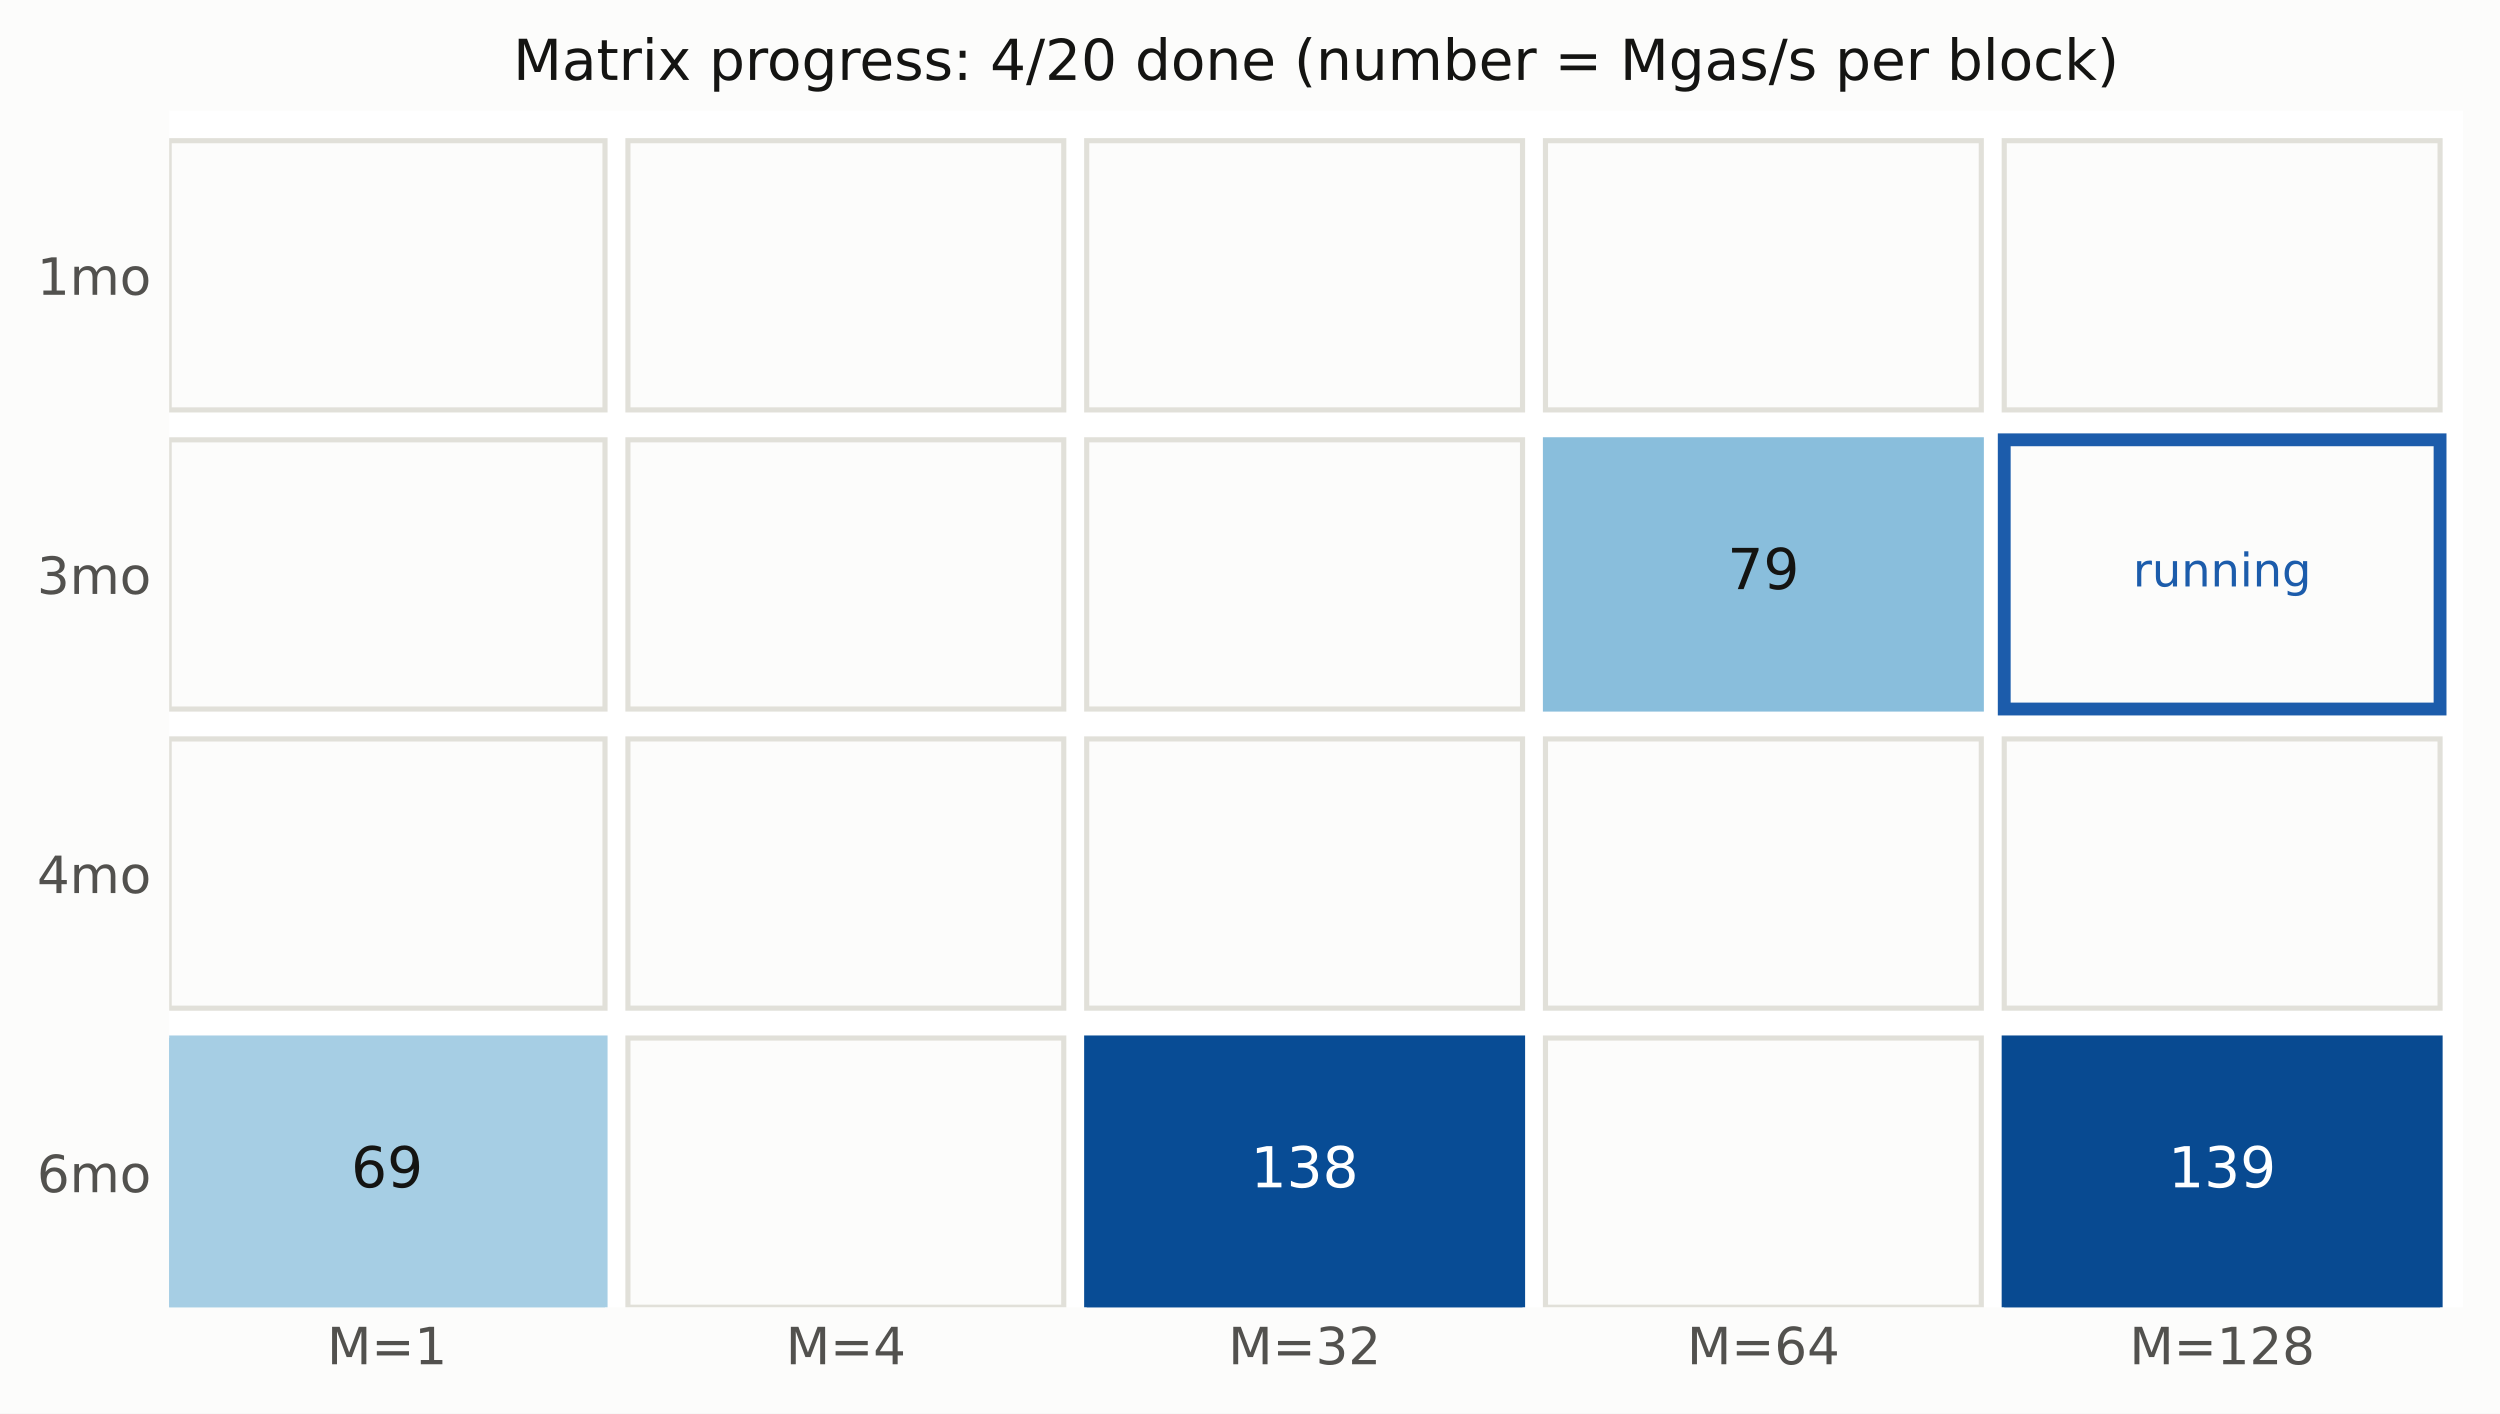
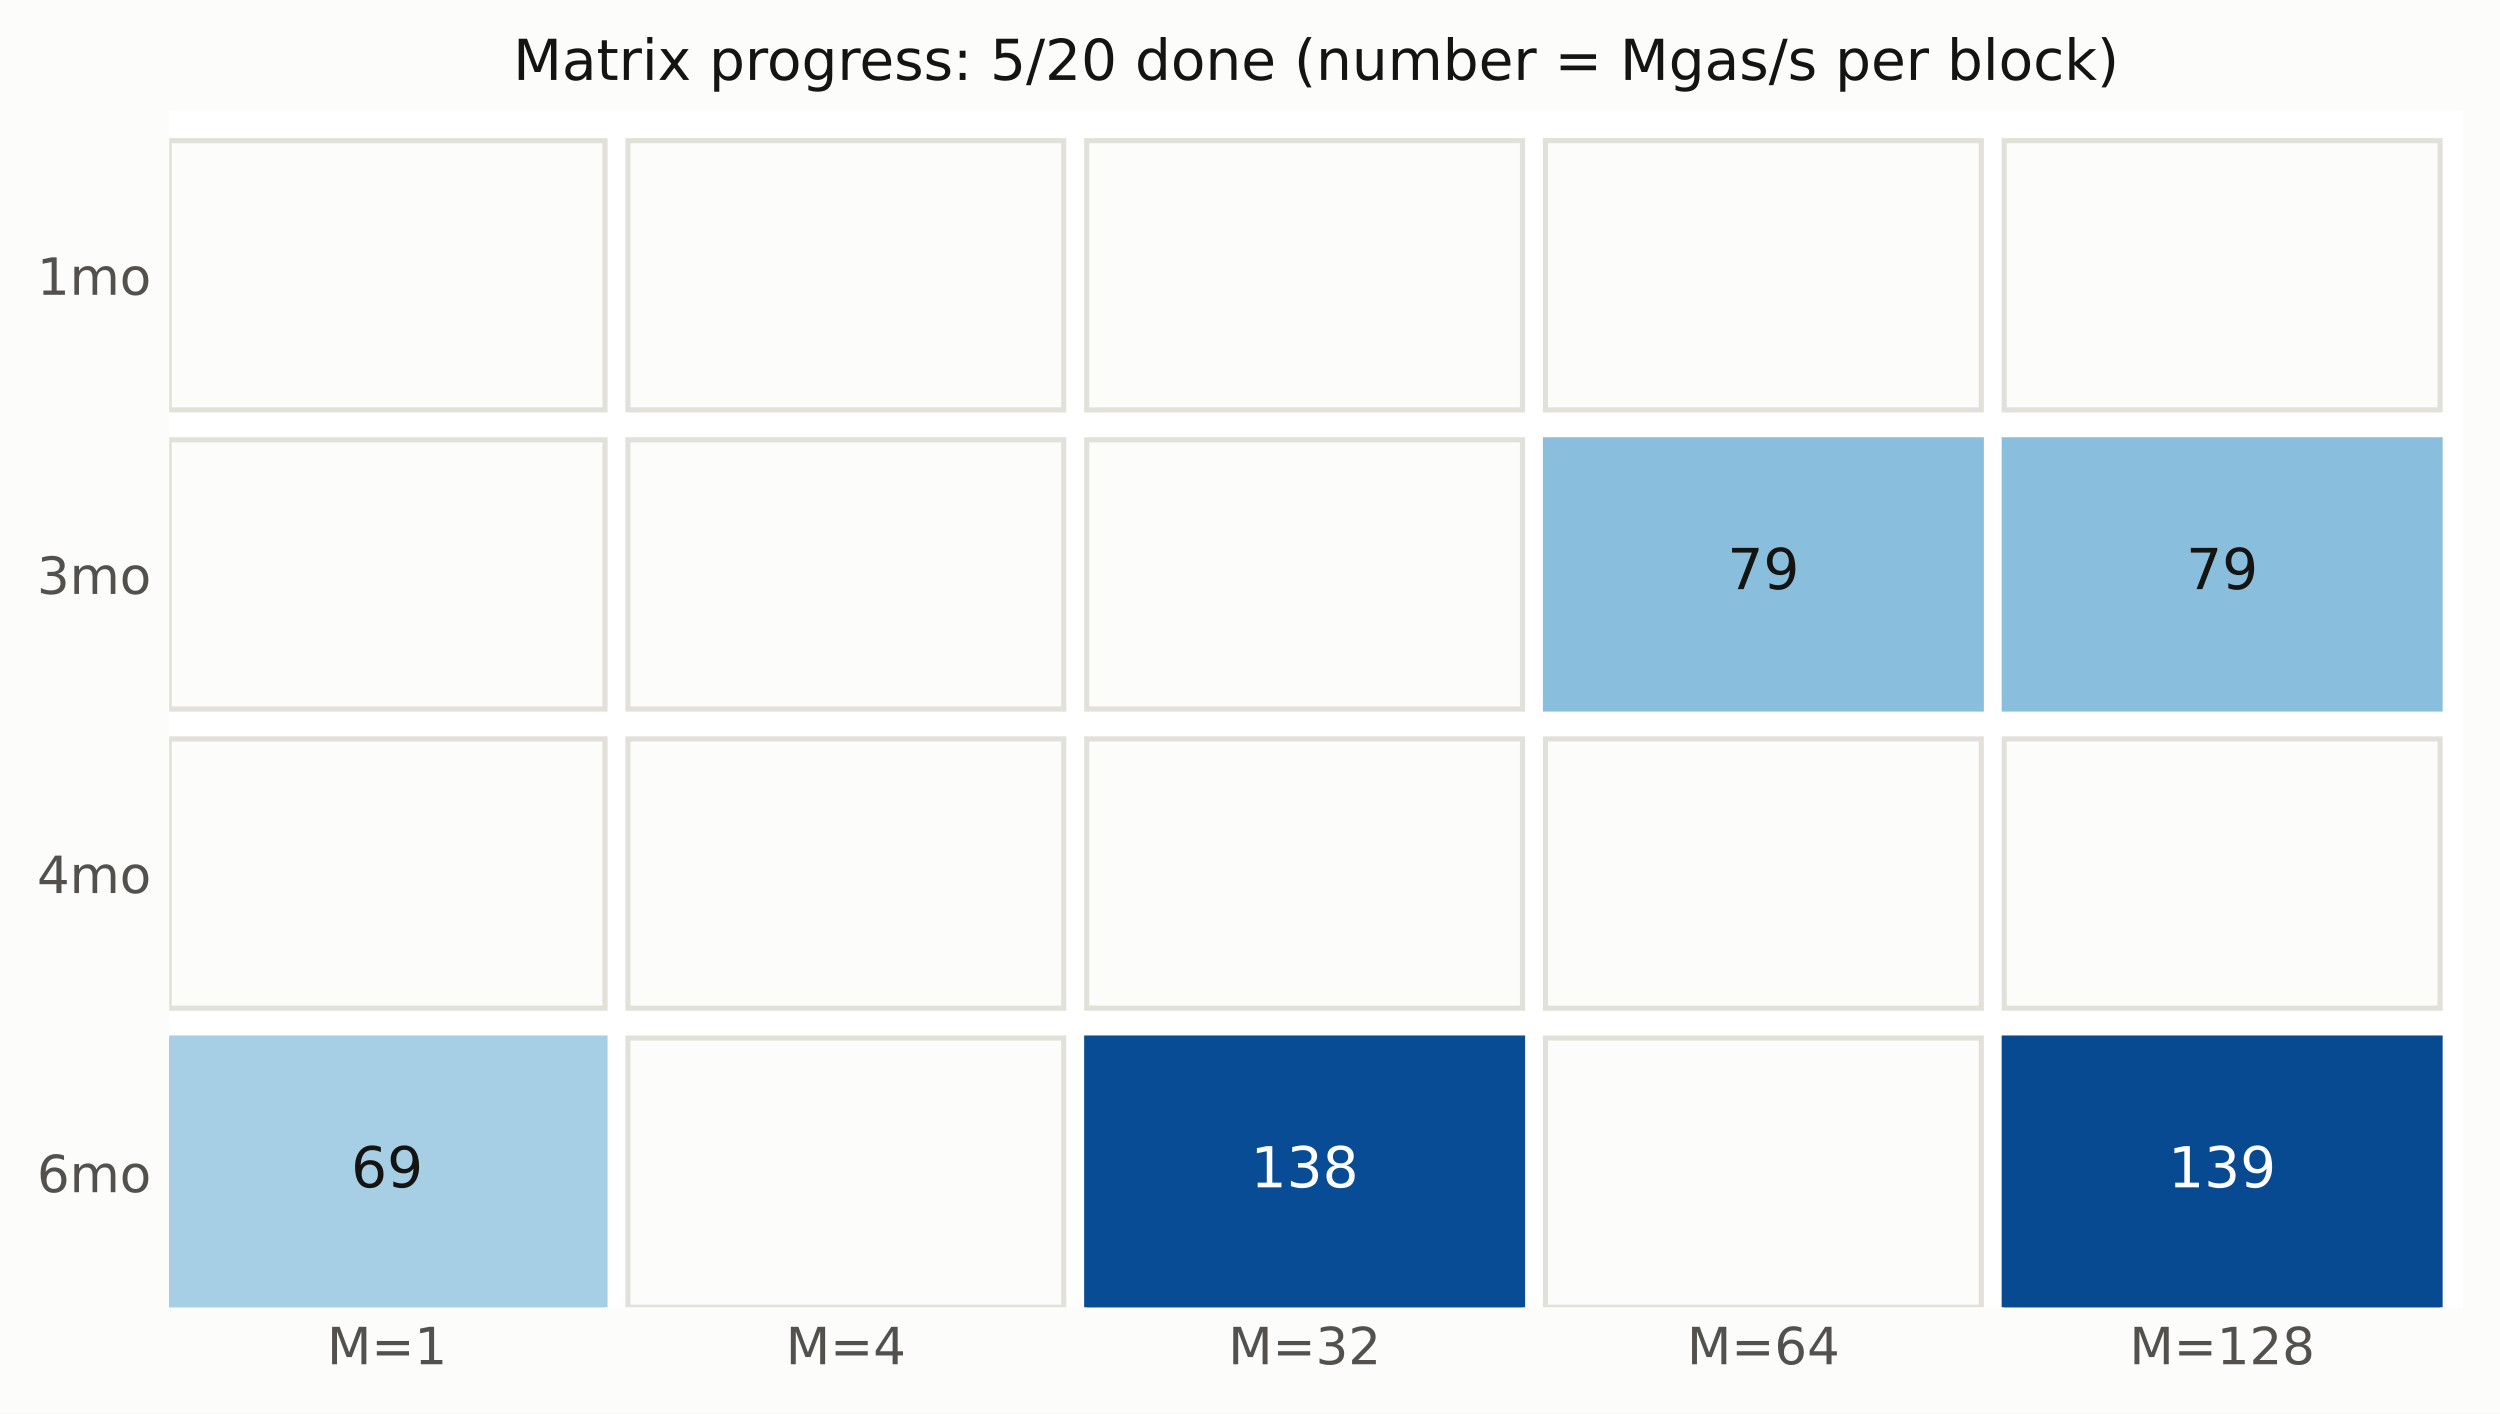
<svg xmlns="http://www.w3.org/2000/svg" xmlns:xlink="http://www.w3.org/1999/xlink" width="486.522pt" height="275.106pt" viewBox="0 0 486.522 275.106" version="1.1">
  <defs>
    <style type="text/css">*{stroke-linejoin: round; stroke-linecap: butt}</style>
  </defs>
  <g id="figure_1">
    <g id="patch_1">
      <path d="M 0 275.106  L 486.522 275.106  L 486.522 0  L 0 0  z " style="fill: #fcfcfb" />
    </g>
    <g id="axes_1">
      <g id="patch_2">
        <path d="M 32.922 254.406  L 479.322 254.406  L 479.322 21.558  L 32.922 21.558  z " style="fill: #ffffff" />
      </g>
      <g id="patch_3">
-         <path d="M 32.922 79.77  L 117.738 79.77  L 117.738 27.379  L 32.922 27.379  z " clip-path="url(#p2af8ba0262)" style="fill: #fcfcfb; stroke: #e1e0d9; stroke-linejoin: miter" />
+         <path d="M 32.922 79.77  L 117.738 79.77  L 117.738 27.379  L 32.922 27.379  z " clip-path="url(#p1f35d6cec3)" style="fill: #fcfcfb; stroke: #e1e0d9; stroke-linejoin: miter" />
      </g>
      <g id="patch_4">
-         <path d="M 122.202 79.77  L 207.018 79.77  L 207.018 27.379  L 122.202 27.379  z " clip-path="url(#p2af8ba0262)" style="fill: #fcfcfb; stroke: #e1e0d9; stroke-linejoin: miter" />
+         <path d="M 122.202 79.77  L 207.018 79.77  L 207.018 27.379  L 122.202 27.379  z " clip-path="url(#p1f35d6cec3)" style="fill: #fcfcfb; stroke: #e1e0d9; stroke-linejoin: miter" />
      </g>
      <g id="patch_5">
-         <path d="M 211.482 79.77  L 296.298 79.77  L 296.298 27.379  L 211.482 27.379  z " clip-path="url(#p2af8ba0262)" style="fill: #fcfcfb; stroke: #e1e0d9; stroke-linejoin: miter" />
+         <path d="M 211.482 79.77  L 296.298 79.77  L 296.298 27.379  L 211.482 27.379  z " clip-path="url(#p1f35d6cec3)" style="fill: #fcfcfb; stroke: #e1e0d9; stroke-linejoin: miter" />
      </g>
      <g id="patch_6">
-         <path d="M 300.762 79.77  L 385.578 79.77  L 385.578 27.379  L 300.762 27.379  z " clip-path="url(#p2af8ba0262)" style="fill: #fcfcfb; stroke: #e1e0d9; stroke-linejoin: miter" />
+         <path d="M 300.762 79.77  L 385.578 79.77  L 385.578 27.379  L 300.762 27.379  z " clip-path="url(#p1f35d6cec3)" style="fill: #fcfcfb; stroke: #e1e0d9; stroke-linejoin: miter" />
      </g>
      <g id="patch_7">
-         <path d="M 390.042 79.77  L 474.858 79.77  L 474.858 27.379  L 390.042 27.379  z " clip-path="url(#p2af8ba0262)" style="fill: #fcfcfb; stroke: #e1e0d9; stroke-linejoin: miter" />
+         <path d="M 390.042 79.77  L 474.858 79.77  L 474.858 27.379  L 390.042 27.379  z " clip-path="url(#p1f35d6cec3)" style="fill: #fcfcfb; stroke: #e1e0d9; stroke-linejoin: miter" />
      </g>
      <g id="patch_8">
-         <path d="M 32.922 137.982  L 117.738 137.982  L 117.738 85.591  L 32.922 85.591  z " clip-path="url(#p2af8ba0262)" style="fill: #fcfcfb; stroke: #e1e0d9; stroke-linejoin: miter" />
+         <path d="M 32.922 137.982  L 117.738 137.982  L 117.738 85.591  L 32.922 85.591  z " clip-path="url(#p1f35d6cec3)" style="fill: #fcfcfb; stroke: #e1e0d9; stroke-linejoin: miter" />
      </g>
      <g id="patch_9">
-         <path d="M 122.202 137.982  L 207.018 137.982  L 207.018 85.591  L 122.202 85.591  z " clip-path="url(#p2af8ba0262)" style="fill: #fcfcfb; stroke: #e1e0d9; stroke-linejoin: miter" />
+         <path d="M 122.202 137.982  L 207.018 137.982  L 207.018 85.591  L 122.202 85.591  z " clip-path="url(#p1f35d6cec3)" style="fill: #fcfcfb; stroke: #e1e0d9; stroke-linejoin: miter" />
      </g>
      <g id="patch_10">
-         <path d="M 211.482 137.982  L 296.298 137.982  L 296.298 85.591  L 211.482 85.591  z " clip-path="url(#p2af8ba0262)" style="fill: #fcfcfb; stroke: #e1e0d9; stroke-linejoin: miter" />
+         <path d="M 211.482 137.982  L 296.298 137.982  L 296.298 85.591  L 211.482 85.591  z " clip-path="url(#p1f35d6cec3)" style="fill: #fcfcfb; stroke: #e1e0d9; stroke-linejoin: miter" />
      </g>
      <g id="patch_11">
-         <path d="M 300.762 137.982  L 385.578 137.982  L 385.578 85.591  L 300.762 85.591  z " clip-path="url(#p2af8ba0262)" style="fill: #89bedc; stroke: #89bedc; stroke-linejoin: miter" />
+         <path d="M 300.762 137.982  L 385.578 137.982  L 385.578 85.591  L 300.762 85.591  z " clip-path="url(#p1f35d6cec3)" style="fill: #89bedc; stroke: #89bedc; stroke-linejoin: miter" />
      </g>
      <g id="patch_12">
-         <path d="M 390.042 137.982  L 474.858 137.982  L 474.858 85.591  L 390.042 85.591  z " clip-path="url(#p2af8ba0262)" style="fill: #fcfcfb; stroke: #1c5cab; stroke-width: 2.5; stroke-linejoin: miter" />
+         <path d="M 390.042 137.982  L 474.858 137.982  L 474.858 85.591  L 390.042 85.591  z " clip-path="url(#p1f35d6cec3)" style="fill: #89bedc; stroke: #89bedc; stroke-linejoin: miter" />
      </g>
      <g id="patch_13">
-         <path d="M 32.922 196.194  L 117.738 196.194  L 117.738 143.803  L 32.922 143.803  z " clip-path="url(#p2af8ba0262)" style="fill: #fcfcfb; stroke: #e1e0d9; stroke-linejoin: miter" />
+         <path d="M 32.922 196.194  L 117.738 196.194  L 117.738 143.803  L 32.922 143.803  z " clip-path="url(#p1f35d6cec3)" style="fill: #fcfcfb; stroke: #e1e0d9; stroke-linejoin: miter" />
      </g>
      <g id="patch_14">
-         <path d="M 122.202 196.194  L 207.018 196.194  L 207.018 143.803  L 122.202 143.803  z " clip-path="url(#p2af8ba0262)" style="fill: #fcfcfb; stroke: #e1e0d9; stroke-linejoin: miter" />
+         <path d="M 122.202 196.194  L 207.018 196.194  L 207.018 143.803  L 122.202 143.803  z " clip-path="url(#p1f35d6cec3)" style="fill: #fcfcfb; stroke: #e1e0d9; stroke-linejoin: miter" />
      </g>
      <g id="patch_15">
-         <path d="M 211.482 196.194  L 296.298 196.194  L 296.298 143.803  L 211.482 143.803  z " clip-path="url(#p2af8ba0262)" style="fill: #fcfcfb; stroke: #e1e0d9; stroke-linejoin: miter" />
+         <path d="M 211.482 196.194  L 296.298 196.194  L 296.298 143.803  L 211.482 143.803  z " clip-path="url(#p1f35d6cec3)" style="fill: #fcfcfb; stroke: #e1e0d9; stroke-linejoin: miter" />
      </g>
      <g id="patch_16">
-         <path d="M 300.762 196.194  L 385.578 196.194  L 385.578 143.803  L 300.762 143.803  z " clip-path="url(#p2af8ba0262)" style="fill: #fcfcfb; stroke: #e1e0d9; stroke-linejoin: miter" />
+         <path d="M 300.762 196.194  L 385.578 196.194  L 385.578 143.803  L 300.762 143.803  z " clip-path="url(#p1f35d6cec3)" style="fill: #fcfcfb; stroke: #e1e0d9; stroke-linejoin: miter" />
      </g>
      <g id="patch_17">
-         <path d="M 390.042 196.194  L 474.858 196.194  L 474.858 143.803  L 390.042 143.803  z " clip-path="url(#p2af8ba0262)" style="fill: #fcfcfb; stroke: #e1e0d9; stroke-linejoin: miter" />
+         <path d="M 390.042 196.194  L 474.858 196.194  L 474.858 143.803  L 390.042 143.803  z " clip-path="url(#p1f35d6cec3)" style="fill: #fcfcfb; stroke: #e1e0d9; stroke-linejoin: miter" />
      </g>
      <g id="patch_18">
-         <path d="M 32.922 254.406  L 117.738 254.406  L 117.738 202.015  L 32.922 202.015  z " clip-path="url(#p2af8ba0262)" style="fill: #a6cee4; stroke: #a6cee4; stroke-linejoin: miter" />
+         <path d="M 32.922 254.406  L 117.738 254.406  L 117.738 202.015  L 32.922 202.015  z " clip-path="url(#p1f35d6cec3)" style="fill: #a6cee4; stroke: #a6cee4; stroke-linejoin: miter" />
      </g>
      <g id="patch_19">
-         <path d="M 122.202 254.406  L 207.018 254.406  L 207.018 202.015  L 122.202 202.015  z " clip-path="url(#p2af8ba0262)" style="fill: #fcfcfb; stroke: #e1e0d9; stroke-linejoin: miter" />
+         <path d="M 122.202 254.406  L 207.018 254.406  L 207.018 202.015  L 122.202 202.015  z " clip-path="url(#p1f35d6cec3)" style="fill: #fcfcfb; stroke: #e1e0d9; stroke-linejoin: miter" />
      </g>
      <g id="patch_20">
-         <path d="M 211.482 254.406  L 296.298 254.406  L 296.298 202.015  L 211.482 202.015  z " clip-path="url(#p2af8ba0262)" style="fill: #084c95; stroke: #084c95; stroke-linejoin: miter" />
+         <path d="M 211.482 254.406  L 296.298 254.406  L 296.298 202.015  L 211.482 202.015  z " clip-path="url(#p1f35d6cec3)" style="fill: #084c95; stroke: #084c95; stroke-linejoin: miter" />
      </g>
      <g id="patch_21">
-         <path d="M 300.762 254.406  L 385.578 254.406  L 385.578 202.015  L 300.762 202.015  z " clip-path="url(#p2af8ba0262)" style="fill: #fcfcfb; stroke: #e1e0d9; stroke-linejoin: miter" />
+         <path d="M 300.762 254.406  L 385.578 254.406  L 385.578 202.015  L 300.762 202.015  z " clip-path="url(#p1f35d6cec3)" style="fill: #fcfcfb; stroke: #e1e0d9; stroke-linejoin: miter" />
      </g>
      <g id="patch_22">
-         <path d="M 390.042 254.406  L 474.858 254.406  L 474.858 202.015  L 390.042 202.015  z " clip-path="url(#p2af8ba0262)" style="fill: #084a91; stroke: #084a91; stroke-linejoin: miter" />
+         <path d="M 390.042 254.406  L 474.858 254.406  L 474.858 202.015  L 390.042 202.015  z " clip-path="url(#p1f35d6cec3)" style="fill: #084a91; stroke: #084a91; stroke-linejoin: miter" />
      </g>
      <g id="matplotlib.axis_1">
        <g id="xtick_1">
          <g id="line2d_1" />
          <g id="text_1">
            <g style="fill: #52514e" transform="translate(63.64472 265.5039) scale(0.1 -0.1)">
              <defs>
                <path id="DejaVuSans-30" d="M 628 4666  L 1569 4666  L 2759 1491  L 3956 4666  L 4897 4666  L 4897 0  L 4281 0  L 4281 4097  L 3078 897  L 2444 897  L 1241 4097  L 1241 0  L 628 0  L 628 4666  z " transform="scale(0.015625)" />
                <path id="DejaVuSans-20" d="M 678 2906  L 4684 2906  L 4684 2381  L 678 2381  L 678 2906  z M 678 1631  L 4684 1631  L 4684 1100  L 678 1100  L 678 1631  z " transform="scale(0.015625)" />
                <path id="DejaVuSans-14" d="M 794 531  L 1825 531  L 1825 4091  L 703 3866  L 703 4441  L 1819 4666  L 2450 4666  L 2450 531  L 3481 531  L 3481 0  L 794 0  L 794 531  z " transform="scale(0.015625)" />
              </defs>
              <use xlink:href="#DejaVuSans-30" />
              <use xlink:href="#DejaVuSans-20" transform="translate(86.28125 0)" />
              <use xlink:href="#DejaVuSans-14" transform="translate(170.0781 0)" />
            </g>
          </g>
        </g>
        <g id="xtick_2">
          <g id="line2d_2" />
          <g id="text_2">
            <g style="fill: #52514e" transform="translate(152.9247 265.5039) scale(0.1 -0.1)">
              <defs>
                <path id="DejaVuSans-17" d="M 2419 4116  L 825 1625  L 2419 1625  L 2419 4116  z M 2253 4666  L 3047 4666  L 3047 1625  L 3713 1625  L 3713 1100  L 3047 1100  L 3047 0  L 2419 0  L 2419 1100  L 313 1100  L 313 1709  L 2253 4666  z " transform="scale(0.015625)" />
              </defs>
              <use xlink:href="#DejaVuSans-30" />
              <use xlink:href="#DejaVuSans-20" transform="translate(86.28125 0)" />
              <use xlink:href="#DejaVuSans-17" transform="translate(170.0781 0)" />
            </g>
          </g>
        </g>
        <g id="xtick_3">
          <g id="line2d_3" />
          <g id="text_3">
            <g style="fill: #52514e" transform="translate(239.0235 265.5039) scale(0.1 -0.1)">
              <defs>
                <path id="DejaVuSans-16" d="M 2597 2516  Q 3050 2419 3304 2112  Q 3559 1806 3559 1356  Q 3559 666 3084 287  Q 2609 -91 1734 -91  Q 1441 -91 1130 -33  Q 819 25 488 141  L 488 750  Q 750 597 1062 519  Q 1375 441 1716 441  Q 2309 441 2620 675  Q 2931 909 2931 1356  Q 2931 1769 2642 2001  Q 2353 2234 1838 2234  L 1294 2234  L 1294 2753  L 1863 2753  Q 2328 2753 2575 2939  Q 2822 3125 2822 3475  Q 2822 3834 2567 4026  Q 2313 4219 1838 4219  Q 1578 4219 1281 4162  Q 984 4106 628 3988  L 628 4550  Q 988 4650 1302 4700  Q 1616 4750 1894 4750  Q 2613 4750 3031 4423  Q 3450 4097 3450 3541  Q 3450 3153 3228 2886  Q 3006 2619 2597 2516  z " transform="scale(0.015625)" />
                <path id="DejaVuSans-15" d="M 1228 531  L 3431 531  L 3431 0  L 469 0  L 469 531  Q 828 903 1448 1529  Q 2069 2156 2228 2338  Q 2531 2678 2651 2914  Q 2772 3150 2772 3378  Q 2772 3750 2511 3984  Q 2250 4219 1831 4219  Q 1534 4219 1204 4116  Q 875 4013 500 3803  L 500 4441  Q 881 4594 1212 4672  Q 1544 4750 1819 4750  Q 2544 4750 2975 4387  Q 3406 4025 3406 3419  Q 3406 3131 3298 2873  Q 3191 2616 2906 2266  Q 2828 2175 2409 1742  Q 1991 1309 1228 531  z " transform="scale(0.015625)" />
              </defs>
              <use xlink:href="#DejaVuSans-30" />
              <use xlink:href="#DejaVuSans-20" transform="translate(86.28125 0)" />
              <use xlink:href="#DejaVuSans-16" transform="translate(170.0781 0)" />
              <use xlink:href="#DejaVuSans-15" transform="translate(233.7031 0)" />
            </g>
          </g>
        </g>
        <g id="xtick_4">
          <g id="line2d_4" />
          <g id="text_4">
            <g style="fill: #52514e" transform="translate(328.3035 265.5039) scale(0.1 -0.1)">
              <defs>
                <path id="DejaVuSans-19" d="M 2113 2584  Q 1688 2584 1439 2293  Q 1191 2003 1191 1497  Q 1191 994 1439 701  Q 1688 409 2113 409  Q 2538 409 2786 701  Q 3034 994 3034 1497  Q 3034 2003 2786 2293  Q 2538 2584 2113 2584  z M 3366 4563  L 3366 3988  Q 3128 4100 2886 4159  Q 2644 4219 2406 4219  Q 1781 4219 1451 3797  Q 1122 3375 1075 2522  Q 1259 2794 1537 2939  Q 1816 3084 2150 3084  Q 2853 3084 3261 2657  Q 3669 2231 3669 1497  Q 3669 778 3244 343  Q 2819 -91 2113 -91  Q 1303 -91 875 529  Q 447 1150 447 2328  Q 447 3434 972 4092  Q 1497 4750 2381 4750  Q 2619 4750 2861 4703  Q 3103 4656 3366 4563  z " transform="scale(0.015625)" />
              </defs>
              <use xlink:href="#DejaVuSans-30" />
              <use xlink:href="#DejaVuSans-20" transform="translate(86.28125 0)" />
              <use xlink:href="#DejaVuSans-19" transform="translate(170.0781 0)" />
              <use xlink:href="#DejaVuSans-17" transform="translate(233.7031 0)" />
            </g>
          </g>
        </g>
        <g id="xtick_5">
          <g id="line2d_5" />
          <g id="text_5">
            <g style="fill: #52514e" transform="translate(414.4022 265.5039) scale(0.1 -0.1)">
              <defs>
                <path id="DejaVuSans-1b" d="M 2034 2216  Q 1584 2216 1326 1975  Q 1069 1734 1069 1313  Q 1069 891 1326 650  Q 1584 409 2034 409  Q 2484 409 2743 651  Q 3003 894 3003 1313  Q 3003 1734 2745 1975  Q 2488 2216 2034 2216  z M 1403 2484  Q 997 2584 770 2862  Q 544 3141 544 3541  Q 544 4100 942 4425  Q 1341 4750 2034 4750  Q 2731 4750 3128 4425  Q 3525 4100 3525 3541  Q 3525 3141 3298 2862  Q 3072 2584 2669 2484  Q 3125 2378 3379 2068  Q 3634 1759 3634 1313  Q 3634 634 3220 271  Q 2806 -91 2034 -91  Q 1263 -91 848 271  Q 434 634 434 1313  Q 434 1759 690 2068  Q 947 2378 1403 2484  z M 1172 3481  Q 1172 3119 1398 2916  Q 1625 2713 2034 2713  Q 2441 2713 2670 2916  Q 2900 3119 2900 3481  Q 2900 3844 2670 4047  Q 2441 4250 2034 4250  Q 1625 4250 1398 4047  Q 1172 3844 1172 3481  z " transform="scale(0.015625)" />
              </defs>
              <use xlink:href="#DejaVuSans-30" />
              <use xlink:href="#DejaVuSans-20" transform="translate(86.28125 0)" />
              <use xlink:href="#DejaVuSans-14" transform="translate(170.0781 0)" />
              <use xlink:href="#DejaVuSans-15" transform="translate(233.7031 0)" />
              <use xlink:href="#DejaVuSans-1b" transform="translate(297.3281 0)" />
            </g>
          </g>
        </g>
      </g>
      <g id="matplotlib.axis_2">
        <g id="ytick_1">
          <g id="line2d_6" />
          <g id="text_6">
            <g style="fill: #52514e" transform="translate(7.2 57.37371) scale(0.1 -0.1)">
              <defs>
                <path id="DejaVuSans-50" d="M 3328 2828  Q 3544 3216 3844 3400  Q 4144 3584 4550 3584  Q 5097 3584 5394 3201  Q 5691 2819 5691 2113  L 5691 0  L 5113 0  L 5113 2094  Q 5113 2597 4934 2840  Q 4756 3084 4391 3084  Q 3944 3084 3684 2787  Q 3425 2491 3425 1978  L 3425 0  L 2847 0  L 2847 2094  Q 2847 2600 2669 2842  Q 2491 3084 2119 3084  Q 1678 3084 1418 2786  Q 1159 2488 1159 1978  L 1159 0  L 581 0  L 581 3500  L 1159 3500  L 1159 2956  Q 1356 3278 1631 3431  Q 1906 3584 2284 3584  Q 2666 3584 2933 3390  Q 3200 3197 3328 2828  z " transform="scale(0.015625)" />
                <path id="DejaVuSans-52" d="M 1959 3097  Q 1497 3097 1228 2736  Q 959 2375 959 1747  Q 959 1119 1226 758  Q 1494 397 1959 397  Q 2419 397 2687 759  Q 2956 1122 2956 1747  Q 2956 2369 2687 2733  Q 2419 3097 1959 3097  z M 1959 3584  Q 2709 3584 3137 3096  Q 3566 2609 3566 1747  Q 3566 888 3137 398  Q 2709 -91 1959 -91  Q 1206 -91 779 398  Q 353 888 353 1747  Q 353 2609 779 3096  Q 1206 3584 1959 3584  z " transform="scale(0.015625)" />
              </defs>
              <use xlink:href="#DejaVuSans-14" />
              <use xlink:href="#DejaVuSans-50" transform="translate(63.625 0)" />
              <use xlink:href="#DejaVuSans-52" transform="translate(161.0312 0)" />
            </g>
          </g>
        </g>
        <g id="ytick_2">
          <g id="line2d_7" />
          <g id="text_7">
            <g style="fill: #52514e" transform="translate(7.2 115.5857) scale(0.1 -0.1)">
              <use xlink:href="#DejaVuSans-16" />
              <use xlink:href="#DejaVuSans-50" transform="translate(63.625 0)" />
              <use xlink:href="#DejaVuSans-52" transform="translate(161.0312 0)" />
            </g>
          </g>
        </g>
        <g id="ytick_3">
          <g id="line2d_8" />
          <g id="text_8">
            <g style="fill: #52514e" transform="translate(7.2 173.7977) scale(0.1 -0.1)">
              <use xlink:href="#DejaVuSans-17" />
              <use xlink:href="#DejaVuSans-50" transform="translate(63.625 0)" />
              <use xlink:href="#DejaVuSans-52" transform="translate(161.0312 0)" />
            </g>
          </g>
        </g>
        <g id="ytick_4">
          <g id="line2d_9" />
          <g id="text_9">
            <g style="fill: #52514e" transform="translate(7.2 232.0097) scale(0.1 -0.1)">
              <use xlink:href="#DejaVuSans-19" />
              <use xlink:href="#DejaVuSans-50" transform="translate(63.625 0)" />
              <use xlink:href="#DejaVuSans-52" transform="translate(161.0312 0)" />
            </g>
          </g>
        </g>
      </g>
      <g id="text_10">
        <g style="fill: #141412" transform="translate(336.1711 114.6443) scale(0.11 -0.11)">
          <defs>
            <path id="DejaVuSans-1a" d="M 525 4666  L 3525 4666  L 3525 4397  L 1831 0  L 1172 0  L 2766 4134  L 525 4134  L 525 4666  z " transform="scale(0.015625)" />
            <path id="DejaVuSans-1c" d="M 703 97  L 703 672  Q 941 559 1184 500  Q 1428 441 1663 441  Q 2288 441 2617 861  Q 2947 1281 2994 2138  Q 2813 1869 2534 1725  Q 2256 1581 1919 1581  Q 1219 1581 811 2004  Q 403 2428 403 3163  Q 403 3881 828 4315  Q 1253 4750 1959 4750  Q 2769 4750 3195 4129  Q 3622 3509 3622 2328  Q 3622 1225 3098 567  Q 2575 -91 1691 -91  Q 1453 -91 1209 -44  Q 966 3 703 97  z M 1959 2075  Q 2384 2075 2632 2365  Q 2881 2656 2881 3163  Q 2881 3666 2632 3958  Q 2384 4250 1959 4250  Q 1534 4250 1286 3958  Q 1038 3666 1038 3163  Q 1038 2656 1286 2365  Q 1534 2075 1959 2075  z " transform="scale(0.015625)" />
          </defs>
          <use xlink:href="#DejaVuSans-1a" />
          <use xlink:href="#DejaVuSans-1c" transform="translate(63.625 0)" />
        </g>
      </g>
      <g id="text_11">
-         <g style="fill: #1c5cab" transform="translate(415.0855 114.1251) scale(0.09 -0.09)">
-           <defs>
-             <path id="DejaVuSans-55" d="M 2631 2963  Q 2534 3019 2420 3045  Q 2306 3072 2169 3072  Q 1681 3072 1420 2755  Q 1159 2438 1159 1844  L 1159 0  L 581 0  L 581 3500  L 1159 3500  L 1159 2956  Q 1341 3275 1631 3429  Q 1922 3584 2338 3584  Q 2397 3584 2469 3576  Q 2541 3569 2628 3553  L 2631 2963  z " transform="scale(0.015625)" />
-             <path id="DejaVuSans-58" d="M 544 1381  L 544 3500  L 1119 3500  L 1119 1403  Q 1119 906 1312 657  Q 1506 409 1894 409  Q 2359 409 2629 706  Q 2900 1003 2900 1516  L 2900 3500  L 3475 3500  L 3475 0  L 2900 0  L 2900 538  Q 2691 219 2414 64  Q 2138 -91 1772 -91  Q 1169 -91 856 284  Q 544 659 544 1381  z M 1991 3584  L 1991 3584  z " transform="scale(0.015625)" />
-             <path id="DejaVuSans-51" d="M 3513 2113  L 3513 0  L 2938 0  L 2938 2094  Q 2938 2591 2744 2837  Q 2550 3084 2163 3084  Q 1697 3084 1428 2787  Q 1159 2491 1159 1978  L 1159 0  L 581 0  L 581 3500  L 1159 3500  L 1159 2956  Q 1366 3272 1645 3428  Q 1925 3584 2291 3584  Q 2894 3584 3203 3211  Q 3513 2838 3513 2113  z " transform="scale(0.015625)" />
-             <path id="DejaVuSans-4c" d="M 603 3500  L 1178 3500  L 1178 0  L 603 0  L 603 3500  z M 603 4863  L 1178 4863  L 1178 4134  L 603 4134  L 603 4863  z " transform="scale(0.015625)" />
-             <path id="DejaVuSans-4a" d="M 2906 1791  Q 2906 2416 2648 2759  Q 2391 3103 1925 3103  Q 1463 3103 1205 2759  Q 947 2416 947 1791  Q 947 1169 1205 825  Q 1463 481 1925 481  Q 2391 481 2648 825  Q 2906 1169 2906 1791  z M 3481 434  Q 3481 -459 3084 -895  Q 2688 -1331 1869 -1331  Q 1566 -1331 1297 -1286  Q 1028 -1241 775 -1147  L 775 -588  Q 1028 -725 1275 -790  Q 1522 -856 1778 -856  Q 2344 -856 2625 -561  Q 2906 -266 2906 331  L 2906 616  Q 2728 306 2450 153  Q 2172 0 1784 0  Q 1141 0 747 490  Q 353 981 353 1791  Q 353 2603 747 3093  Q 1141 3584 1784 3584  Q 2172 3584 2450 3431  Q 2728 3278 2906 2969  L 2906 3500  L 3481 3500  L 3481 434  z " transform="scale(0.015625)" />
-           </defs>
-           <use xlink:href="#DejaVuSans-55" />
-           <use xlink:href="#DejaVuSans-58" transform="translate(41.10938 0)" />
-           <use xlink:href="#DejaVuSans-51" transform="translate(104.4844 0)" />
-           <use xlink:href="#DejaVuSans-51" transform="translate(167.8594 0)" />
-           <use xlink:href="#DejaVuSans-4c" transform="translate(231.2344 0)" />
-           <use xlink:href="#DejaVuSans-51" transform="translate(259.0156 0)" />
-           <use xlink:href="#DejaVuSans-4a" transform="translate(322.3906 0)" />
+         <g style="fill: #141412" transform="translate(425.4511 114.6443) scale(0.11 -0.11)">
+           <use xlink:href="#DejaVuSans-1a" />
+           <use xlink:href="#DejaVuSans-1c" transform="translate(63.625 0)" />
        </g>
      </g>
      <g id="text_12">
        <g style="fill: #141412" transform="translate(68.33113 231.0683) scale(0.11 -0.11)">
          <use xlink:href="#DejaVuSans-19" />
          <use xlink:href="#DejaVuSans-1c" transform="translate(63.625 0)" />
        </g>
      </g>
      <g id="text_13">
        <g style="fill: #ffffff" transform="translate(243.3918 231.0683) scale(0.11 -0.11)">
          <use xlink:href="#DejaVuSans-14" />
          <use xlink:href="#DejaVuSans-16" transform="translate(63.625 0)" />
          <use xlink:href="#DejaVuSans-1b" transform="translate(127.25 0)" />
        </g>
      </g>
      <g id="text_14">
        <g style="fill: #ffffff" transform="translate(421.9518 231.0683) scale(0.11 -0.11)">
          <use xlink:href="#DejaVuSans-14" />
          <use xlink:href="#DejaVuSans-16" transform="translate(63.625 0)" />
          <use xlink:href="#DejaVuSans-1c" transform="translate(127.25 0)" />
        </g>
      </g>
      <g id="text_15">
        <g style="fill: #141412" transform="translate(99.86086 15.55828) scale(0.11 -0.11)">
          <defs>
            <path id="DejaVuSans-44" d="M 2194 1759  Q 1497 1759 1228 1600  Q 959 1441 959 1056  Q 959 750 1161 570  Q 1363 391 1709 391  Q 2188 391 2477 730  Q 2766 1069 2766 1631  L 2766 1759  L 2194 1759  z M 3341 1997  L 3341 0  L 2766 0  L 2766 531  Q 2569 213 2275 61  Q 1981 -91 1556 -91  Q 1019 -91 701 211  Q 384 513 384 1019  Q 384 1609 779 1909  Q 1175 2209 1959 2209  L 2766 2209  L 2766 2266  Q 2766 2663 2505 2880  Q 2244 3097 1772 3097  Q 1472 3097 1187 3025  Q 903 2953 641 2809  L 641 3341  Q 956 3463 1253 3523  Q 1550 3584 1831 3584  Q 2591 3584 2966 3190  Q 3341 2797 3341 1997  z " transform="scale(0.015625)" />
            <path id="DejaVuSans-57" d="M 1172 4494  L 1172 3500  L 2356 3500  L 2356 3053  L 1172 3053  L 1172 1153  Q 1172 725 1289 603  Q 1406 481 1766 481  L 2356 481  L 2356 0  L 1766 0  Q 1100 0 847 248  Q 594 497 594 1153  L 594 3053  L 172 3053  L 172 3500  L 594 3500  L 594 4494  L 1172 4494  z " transform="scale(0.015625)" />
+             <path id="DejaVuSans-55" d="M 2631 2963  Q 2534 3019 2420 3045  Q 2306 3072 2169 3072  Q 1681 3072 1420 2755  Q 1159 2438 1159 1844  L 1159 0  L 581 0  L 581 3500  L 1159 3500  L 1159 2956  Q 1341 3275 1631 3429  Q 1922 3584 2338 3584  Q 2397 3584 2469 3576  Q 2541 3569 2628 3553  L 2631 2963  z " transform="scale(0.015625)" />
+             <path id="DejaVuSans-4c" d="M 603 3500  L 1178 3500  L 1178 0  L 603 0  L 603 3500  z M 603 4863  L 1178 4863  L 1178 4134  L 603 4134  L 603 4863  z " transform="scale(0.015625)" />
            <path id="DejaVuSans-5b" d="M 3513 3500  L 2247 1797  L 3578 0  L 2900 0  L 1881 1375  L 863 0  L 184 0  L 1544 1831  L 300 3500  L 978 3500  L 1906 2253  L 2834 3500  L 3513 3500  z " transform="scale(0.015625)" />
            <path id="DejaVuSans-3" transform="scale(0.015625)" />
            <path id="DejaVuSans-53" d="M 1159 525  L 1159 -1331  L 581 -1331  L 581 3500  L 1159 3500  L 1159 2969  Q 1341 3281 1617 3432  Q 1894 3584 2278 3584  Q 2916 3584 3314 3078  Q 3713 2572 3713 1747  Q 3713 922 3314 415  Q 2916 -91 2278 -91  Q 1894 -91 1617 61  Q 1341 213 1159 525  z M 3116 1747  Q 3116 2381 2855 2742  Q 2594 3103 2138 3103  Q 1681 3103 1420 2742  Q 1159 2381 1159 1747  Q 1159 1113 1420 752  Q 1681 391 2138 391  Q 2594 391 2855 752  Q 3116 1113 3116 1747  z " transform="scale(0.015625)" />
+             <path id="DejaVuSans-4a" d="M 2906 1791  Q 2906 2416 2648 2759  Q 2391 3103 1925 3103  Q 1463 3103 1205 2759  Q 947 2416 947 1791  Q 947 1169 1205 825  Q 1463 481 1925 481  Q 2391 481 2648 825  Q 2906 1169 2906 1791  z M 3481 434  Q 3481 -459 3084 -895  Q 2688 -1331 1869 -1331  Q 1566 -1331 1297 -1286  Q 1028 -1241 775 -1147  L 775 -588  Q 1028 -725 1275 -790  Q 1522 -856 1778 -856  Q 2344 -856 2625 -561  Q 2906 -266 2906 331  L 2906 616  Q 2728 306 2450 153  Q 2172 0 1784 0  Q 1141 0 747 490  Q 353 981 353 1791  Q 353 2603 747 3093  Q 1141 3584 1784 3584  Q 2172 3584 2450 3431  Q 2728 3278 2906 2969  L 2906 3500  L 3481 3500  L 3481 434  z " transform="scale(0.015625)" />
            <path id="DejaVuSans-48" d="M 3597 1894  L 3597 1613  L 953 1613  Q 991 1019 1311 708  Q 1631 397 2203 397  Q 2534 397 2845 478  Q 3156 559 3463 722  L 3463 178  Q 3153 47 2828 -22  Q 2503 -91 2169 -91  Q 1331 -91 842 396  Q 353 884 353 1716  Q 353 2575 817 3079  Q 1281 3584 2069 3584  Q 2775 3584 3186 3129  Q 3597 2675 3597 1894  z M 3022 2063  Q 3016 2534 2758 2815  Q 2500 3097 2075 3097  Q 1594 3097 1305 2825  Q 1016 2553 972 2059  L 3022 2063  z " transform="scale(0.015625)" />
            <path id="DejaVuSans-56" d="M 2834 3397  L 2834 2853  Q 2591 2978 2328 3040  Q 2066 3103 1784 3103  Q 1356 3103 1142 2972  Q 928 2841 928 2578  Q 928 2378 1081 2264  Q 1234 2150 1697 2047  L 1894 2003  Q 2506 1872 2764 1633  Q 3022 1394 3022 966  Q 3022 478 2636 193  Q 2250 -91 1575 -91  Q 1294 -91 989 -36  Q 684 19 347 128  L 347 722  Q 666 556 975 473  Q 1284 391 1588 391  Q 1994 391 2212 530  Q 2431 669 2431 922  Q 2431 1156 2273 1281  Q 2116 1406 1581 1522  L 1381 1569  Q 847 1681 609 1914  Q 372 2147 372 2553  Q 372 3047 722 3315  Q 1072 3584 1716 3584  Q 2034 3584 2315 3537  Q 2597 3491 2834 3397  z " transform="scale(0.015625)" />
            <path id="DejaVuSans-1d" d="M 750 794  L 1409 794  L 1409 0  L 750 0  L 750 794  z M 750 3309  L 1409 3309  L 1409 2516  L 750 2516  L 750 3309  z " transform="scale(0.015625)" />
+             <path id="DejaVuSans-18" d="M 691 4666  L 3169 4666  L 3169 4134  L 1269 4134  L 1269 2991  Q 1406 3038 1543 3061  Q 1681 3084 1819 3084  Q 2600 3084 3056 2656  Q 3513 2228 3513 1497  Q 3513 744 3044 326  Q 2575 -91 1722 -91  Q 1428 -91 1123 -41  Q 819 9 494 109  L 494 744  Q 775 591 1075 516  Q 1375 441 1709 441  Q 2250 441 2565 725  Q 2881 1009 2881 1497  Q 2881 1984 2565 2268  Q 2250 2553 1709 2553  Q 1456 2553 1204 2497  Q 953 2441 691 2322  L 691 4666  z " transform="scale(0.015625)" />
            <path id="DejaVuSans-12" d="M 1625 4666  L 2156 4666  L 531 -594  L 0 -594  L 1625 4666  z " transform="scale(0.015625)" />
            <path id="DejaVuSans-13" d="M 2034 4250  Q 1547 4250 1301 3770  Q 1056 3291 1056 2328  Q 1056 1369 1301 889  Q 1547 409 2034 409  Q 2525 409 2770 889  Q 3016 1369 3016 2328  Q 3016 3291 2770 3770  Q 2525 4250 2034 4250  z M 2034 4750  Q 2819 4750 3233 4129  Q 3647 3509 3647 2328  Q 3647 1150 3233 529  Q 2819 -91 2034 -91  Q 1250 -91 836 529  Q 422 1150 422 2328  Q 422 3509 836 4129  Q 1250 4750 2034 4750  z " transform="scale(0.015625)" />
            <path id="DejaVuSans-47" d="M 2906 2969  L 2906 4863  L 3481 4863  L 3481 0  L 2906 0  L 2906 525  Q 2725 213 2448 61  Q 2172 -91 1784 -91  Q 1150 -91 751 415  Q 353 922 353 1747  Q 353 2572 751 3078  Q 1150 3584 1784 3584  Q 2172 3584 2448 3432  Q 2725 3281 2906 2969  z M 947 1747  Q 947 1113 1208 752  Q 1469 391 1925 391  Q 2381 391 2643 752  Q 2906 1113 2906 1747  Q 2906 2381 2643 2742  Q 2381 3103 1925 3103  Q 1469 3103 1208 2742  Q 947 2381 947 1747  z " transform="scale(0.015625)" />
+             <path id="DejaVuSans-51" d="M 3513 2113  L 3513 0  L 2938 0  L 2938 2094  Q 2938 2591 2744 2837  Q 2550 3084 2163 3084  Q 1697 3084 1428 2787  Q 1159 2491 1159 1978  L 1159 0  L 581 0  L 581 3500  L 1159 3500  L 1159 2956  Q 1366 3272 1645 3428  Q 1925 3584 2291 3584  Q 2894 3584 3203 3211  Q 3513 2838 3513 2113  z " transform="scale(0.015625)" />
            <path id="DejaVuSans-b" d="M 1984 4856  Q 1566 4138 1362 3434  Q 1159 2731 1159 2009  Q 1159 1288 1364 580  Q 1569 -128 1984 -844  L 1484 -844  Q 1016 -109 783 600  Q 550 1309 550 2009  Q 550 2706 781 3412  Q 1013 4119 1484 4856  L 1984 4856  z " transform="scale(0.015625)" />
+             <path id="DejaVuSans-58" d="M 544 1381  L 544 3500  L 1119 3500  L 1119 1403  Q 1119 906 1312 657  Q 1506 409 1894 409  Q 2359 409 2629 706  Q 2900 1003 2900 1516  L 2900 3500  L 3475 3500  L 3475 0  L 2900 0  L 2900 538  Q 2691 219 2414 64  Q 2138 -91 1772 -91  Q 1169 -91 856 284  Q 544 659 544 1381  z M 1991 3584  L 1991 3584  z " transform="scale(0.015625)" />
            <path id="DejaVuSans-45" d="M 3116 1747  Q 3116 2381 2855 2742  Q 2594 3103 2138 3103  Q 1681 3103 1420 2742  Q 1159 2381 1159 1747  Q 1159 1113 1420 752  Q 1681 391 2138 391  Q 2594 391 2855 752  Q 3116 1113 3116 1747  z M 1159 2969  Q 1341 3281 1617 3432  Q 1894 3584 2278 3584  Q 2916 3584 3314 3078  Q 3713 2572 3713 1747  Q 3713 922 3314 415  Q 2916 -91 2278 -91  Q 1894 -91 1617 61  Q 1341 213 1159 525  L 1159 0  L 581 0  L 581 4863  L 1159 4863  L 1159 2969  z " transform="scale(0.015625)" />
            <path id="DejaVuSans-4f" d="M 603 4863  L 1178 4863  L 1178 0  L 603 0  L 603 4863  z " transform="scale(0.015625)" />
            <path id="DejaVuSans-46" d="M 3122 3366  L 3122 2828  Q 2878 2963 2633 3030  Q 2388 3097 2138 3097  Q 1578 3097 1268 2742  Q 959 2388 959 1747  Q 959 1106 1268 751  Q 1578 397 2138 397  Q 2388 397 2633 464  Q 2878 531 3122 666  L 3122 134  Q 2881 22 2623 -34  Q 2366 -91 2075 -91  Q 1284 -91 818 406  Q 353 903 353 1747  Q 353 2603 823 3093  Q 1294 3584 2113 3584  Q 2378 3584 2631 3529  Q 2884 3475 3122 3366  z " transform="scale(0.015625)" />
            <path id="DejaVuSans-4e" d="M 581 4863  L 1159 4863  L 1159 1991  L 2875 3500  L 3609 3500  L 1753 1863  L 3688 0  L 2938 0  L 1159 1709  L 1159 0  L 581 0  L 581 4863  z " transform="scale(0.015625)" />
            <path id="DejaVuSans-c" d="M 513 4856  L 1013 4856  Q 1481 4119 1714 3412  Q 1947 2706 1947 2009  Q 1947 1309 1714 600  Q 1481 -109 1013 -844  L 513 -844  Q 928 -128 1133 580  Q 1338 1288 1338 2009  Q 1338 2731 1133 3434  Q 928 4138 513 4856  z " transform="scale(0.015625)" />
          </defs>
          <use xlink:href="#DejaVuSans-30" />
          <use xlink:href="#DejaVuSans-44" transform="translate(86.28125 0)" />
          <use xlink:href="#DejaVuSans-57" transform="translate(147.5625 0)" />
          <use xlink:href="#DejaVuSans-55" transform="translate(186.7656 0)" />
          <use xlink:href="#DejaVuSans-4c" transform="translate(227.875 0)" />
          <use xlink:href="#DejaVuSans-5b" transform="translate(255.6562 0)" />
          <use xlink:href="#DejaVuSans-3" transform="translate(314.8438 0)" />
          <use xlink:href="#DejaVuSans-53" transform="translate(346.625 0)" />
          <use xlink:href="#DejaVuSans-55" transform="translate(410.1094 0)" />
          <use xlink:href="#DejaVuSans-52" transform="translate(449.0156 0)" />
          <use xlink:href="#DejaVuSans-4a" transform="translate(510.2031 0)" />
          <use xlink:href="#DejaVuSans-55" transform="translate(573.6875 0)" />
          <use xlink:href="#DejaVuSans-48" transform="translate(612.5938 0)" />
          <use xlink:href="#DejaVuSans-56" transform="translate(674.125 0)" />
          <use xlink:href="#DejaVuSans-56" transform="translate(726.2188 0)" />
          <use xlink:href="#DejaVuSans-1d" transform="translate(778.3125 0)" />
          <use xlink:href="#DejaVuSans-3" transform="translate(812 0)" />
-           <use xlink:href="#DejaVuSans-17" transform="translate(843.7812 0)" />
+           <use xlink:href="#DejaVuSans-18" transform="translate(843.7812 0)" />
          <use xlink:href="#DejaVuSans-12" transform="translate(907.4062 0)" />
          <use xlink:href="#DejaVuSans-15" transform="translate(941.0938 0)" />
          <use xlink:href="#DejaVuSans-13" transform="translate(1004.719 0)" />
          <use xlink:href="#DejaVuSans-3" transform="translate(1068.344 0)" />
          <use xlink:href="#DejaVuSans-47" transform="translate(1100.125 0)" />
          <use xlink:href="#DejaVuSans-52" transform="translate(1163.609 0)" />
          <use xlink:href="#DejaVuSans-51" transform="translate(1224.797 0)" />
          <use xlink:href="#DejaVuSans-48" transform="translate(1288.172 0)" />
          <use xlink:href="#DejaVuSans-3" transform="translate(1349.703 0)" />
          <use xlink:href="#DejaVuSans-b" transform="translate(1381.484 0)" />
          <use xlink:href="#DejaVuSans-51" transform="translate(1420.5 0)" />
          <use xlink:href="#DejaVuSans-58" transform="translate(1483.875 0)" />
          <use xlink:href="#DejaVuSans-50" transform="translate(1547.25 0)" />
          <use xlink:href="#DejaVuSans-45" transform="translate(1644.656 0)" />
          <use xlink:href="#DejaVuSans-48" transform="translate(1708.141 0)" />
          <use xlink:href="#DejaVuSans-55" transform="translate(1769.672 0)" />
          <use xlink:href="#DejaVuSans-3" transform="translate(1810.781 0)" />
          <use xlink:href="#DejaVuSans-20" transform="translate(1842.562 0)" />
          <use xlink:href="#DejaVuSans-3" transform="translate(1926.359 0)" />
          <use xlink:href="#DejaVuSans-30" transform="translate(1958.141 0)" />
          <use xlink:href="#DejaVuSans-4a" transform="translate(2044.422 0)" />
          <use xlink:href="#DejaVuSans-44" transform="translate(2107.906 0)" />
          <use xlink:href="#DejaVuSans-56" transform="translate(2169.188 0)" />
          <use xlink:href="#DejaVuSans-12" transform="translate(2221.281 0)" />
          <use xlink:href="#DejaVuSans-56" transform="translate(2254.969 0)" />
          <use xlink:href="#DejaVuSans-3" transform="translate(2307.062 0)" />
          <use xlink:href="#DejaVuSans-53" transform="translate(2338.844 0)" />
          <use xlink:href="#DejaVuSans-48" transform="translate(2402.328 0)" />
          <use xlink:href="#DejaVuSans-55" transform="translate(2463.859 0)" />
          <use xlink:href="#DejaVuSans-3" transform="translate(2504.969 0)" />
          <use xlink:href="#DejaVuSans-45" transform="translate(2536.75 0)" />
          <use xlink:href="#DejaVuSans-4f" transform="translate(2600.234 0)" />
          <use xlink:href="#DejaVuSans-52" transform="translate(2628.016 0)" />
          <use xlink:href="#DejaVuSans-46" transform="translate(2689.203 0)" />
          <use xlink:href="#DejaVuSans-4e" transform="translate(2744.188 0)" />
          <use xlink:href="#DejaVuSans-c" transform="translate(2802.094 0)" />
        </g>
      </g>
    </g>
  </g>
  <defs>
-     <clipPath id="p2af8ba0262">
+     <clipPath id="p1f35d6cec3">
      <rect x="32.922" y="21.558" width="446.4" height="232.848" />
    </clipPath>
  </defs>
</svg>
